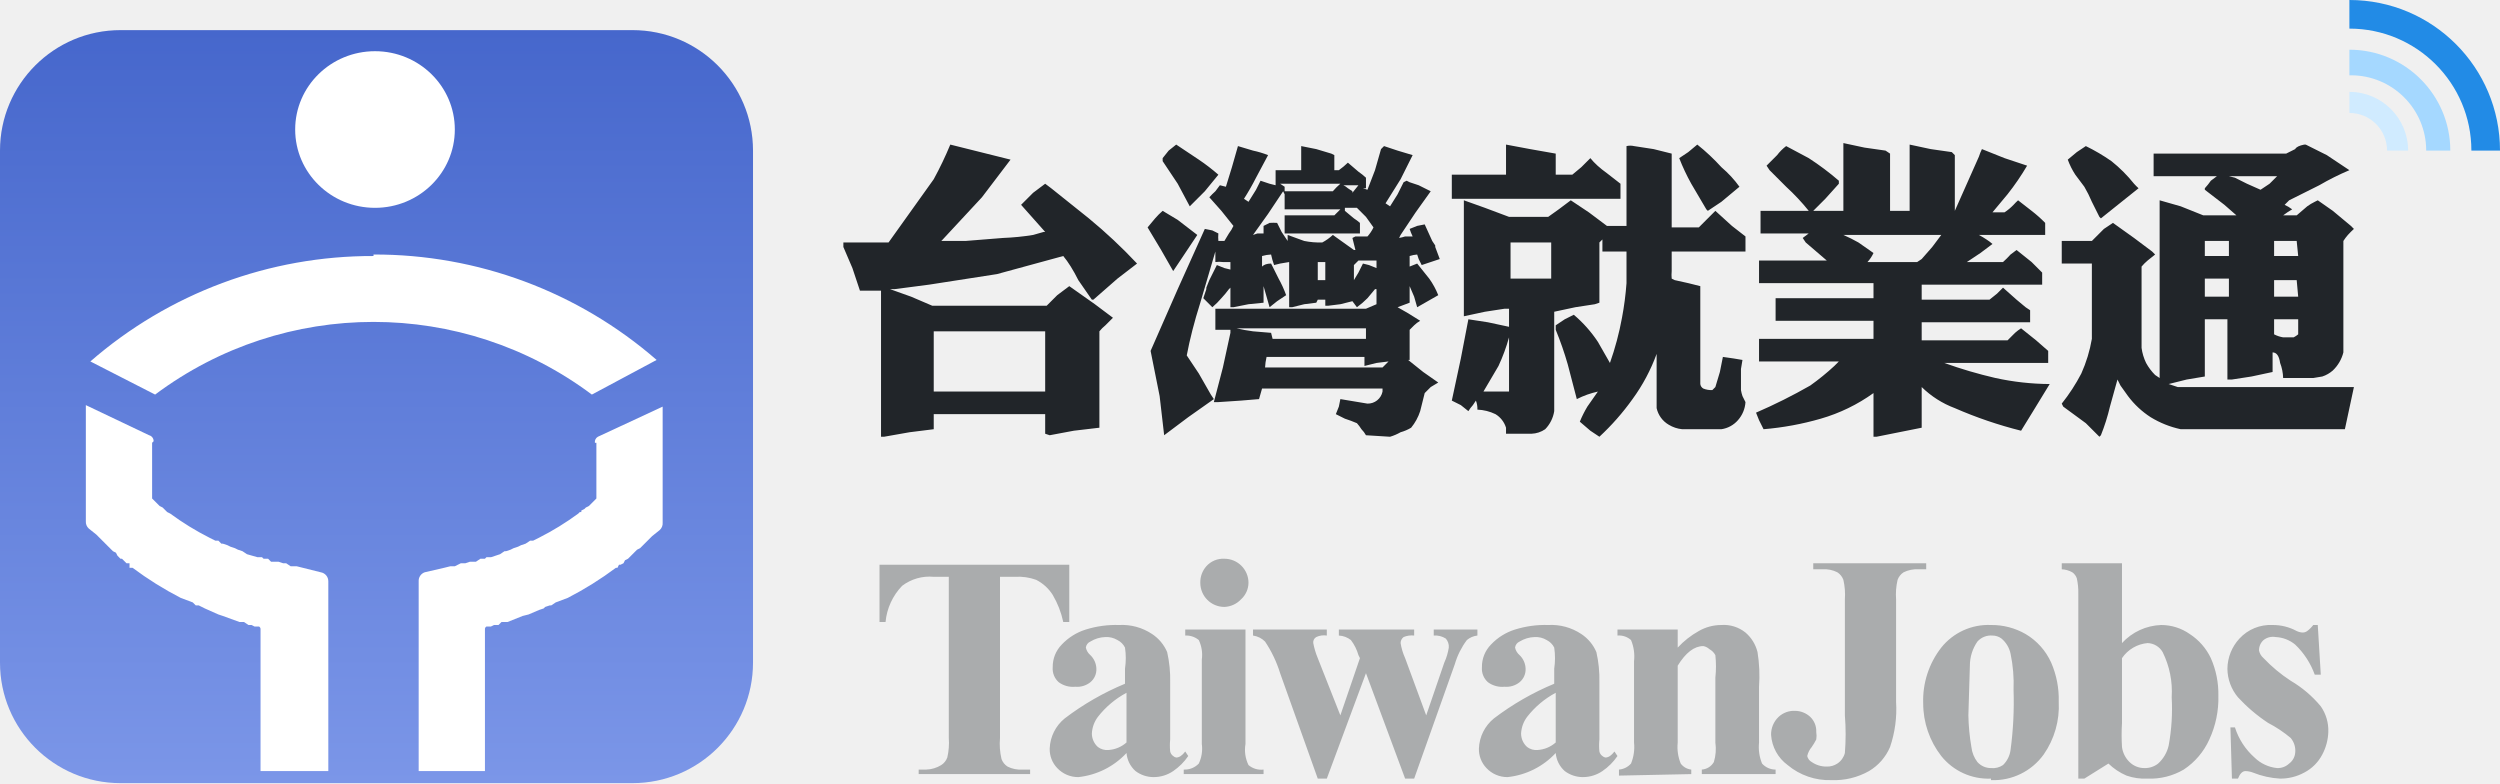
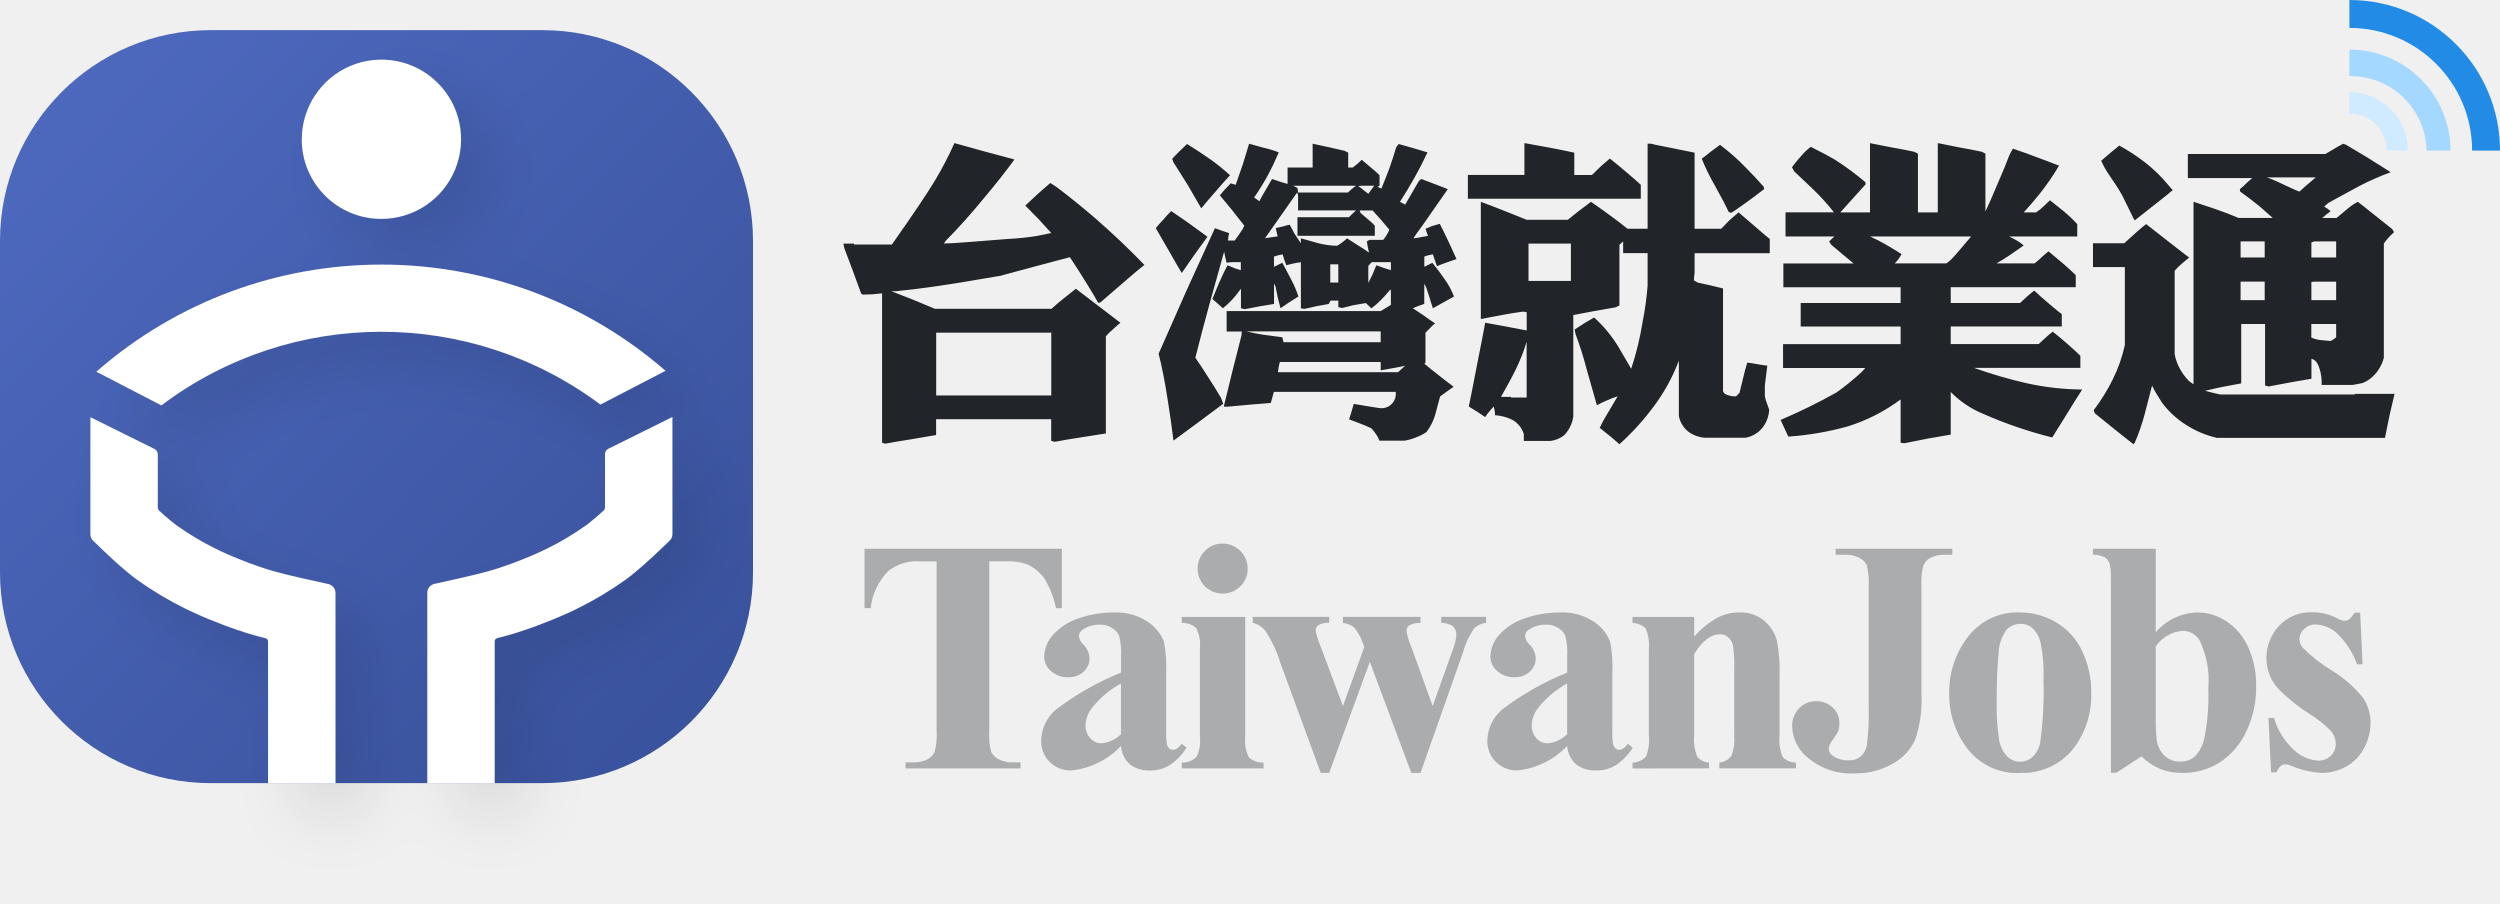
- <svg xmlns="http://www.w3.org/2000/svg" viewBox="0 0 166 52">
+ <svg xmlns="http://www.w3.org/2000/svg" width="166" height="60" viewBox="0 0 166 60">
  <defs>
-     <linearGradient id="a" x1=".5" x2=".5" y2="1" gradientUnits="objectBoundingBox">
-       <stop offset="0" stop-color="#4667cc" />
-       <stop offset="1" stop-color="#7b96e8" />
+     <linearGradient id="a" x1="-0.431" y1="-0.413" x2="1.329" y2="1.299" gradientUnits="objectBoundingBox">
+       <stop offset="0" stop-color="#5876d1" />
+       <stop offset="1" stop-color="#31488e" />
    </linearGradient>
+     <filter id="b" x="2.002" y="0" width="50.638" height="60" filterUnits="userSpaceOnUse">
+       <feOffset dx="2" dy="2" input="SourceAlpha" />
+       <feGaussianBlur stdDeviation="2" result="c" />
+       <feFlood flood-opacity="0.102" />
+       <feComposite operator="in" in2="c" />
+       <feComposite in="SourceGraphic" />
+     </filter>
  </defs>
-   <path fill="#aaacad" d="M68.4 51.4v-.3h-.5a1.9 1.9 0 0 1-1-.2 1 1 0 0 1-.4-.5 4.4 4.4 0 0 1-.1-1.4V38.3h1a3.5 3.5 0 0 1 1.4.2 2.8 2.8 0 0 1 1.1 1 6 6 0 0 1 .7 1.8h.4v-3.8H58.4v3.8h.4a4 4 0 0 1 1.1-2.4 3 3 0 0 1 2.1-.6h1V49a4.3 4.3 0 0 1-.1 1.3 1 1 0 0 1-.4.5 2 2 0 0 1-1 .3H61v.3Zm8.2.2a2.3 2.3 0 0 0 1.3-.4 3.8 3.8 0 0 0 1-1l-.2-.3q-.3.4-.6.4a.4.4 0 0 1-.2-.1.5.5 0 0 1-.2-.3 3.9 3.9 0 0 1 0-.8v-3.8a8.2 8.2 0 0 0-.2-2 2.7 2.7 0 0 0-1-1.2 3.6 3.6 0 0 0-2.2-.6 6.7 6.7 0 0 0-2.2.3 3.7 3.7 0 0 0-1.6 1 2.1 2.1 0 0 0-.6 1.5 1.2 1.2 0 0 0 .4 1 1.6 1.6 0 0 0 1.1.3 1.4 1.4 0 0 0 1-.3 1.1 1.1 0 0 0 .4-.9 1.3 1.3 0 0 0-.4-.9.9.9 0 0 1-.3-.5.5.5 0 0 1 .3-.4 2 2 0 0 1 1-.3 1.4 1.4 0 0 1 .8.2 1.1 1.1 0 0 1 .5.5 4.7 4.7 0 0 1 0 1.4v1a18 18 0 0 0-4 2.3 2.7 2.7 0 0 0-1 2 1.8 1.8 0 0 0 .5 1.3 1.9 1.9 0 0 0 1.4.6 5.1 5.1 0 0 0 3.2-1.6 1.8 1.8 0 0 0 .6 1.2 2 2 0 0 0 1.2.4Zm-3-1.8a1 1 0 0 1-.7-.2 1.2 1.2 0 0 1-.4-.9 2 2 0 0 1 .4-1.1 6 6 0 0 1 1.9-1.6v3.3a2 2 0 0 1-1.2.5Zm7.7-9.5a1.6 1.6 0 0 0 1.1-.5 1.5 1.5 0 0 0 .5-1.1 1.6 1.6 0 0 0-1.6-1.6 1.5 1.5 0 0 0-1.2.5 1.6 1.6 0 0 0-.4 1.1 1.6 1.6 0 0 0 1.6 1.6Zm2.6 11.1v-.3a1.3 1.3 0 0 1-1-.3 2.3 2.3 0 0 1-.2-1.4v-7.6h-4v.4a1.3 1.3 0 0 1 .9.3 2.3 2.3 0 0 1 .2 1.3v5.6a2.3 2.3 0 0 1-.2 1.3 1.3 1.3 0 0 1-1 .4v.3Zm4.2.3 2.6-7 2.6 7h.6l2.7-7.6a5 5 0 0 1 .8-1.6 1.3 1.3 0 0 1 .7-.3v-.4h-2.9v.4a1.3 1.3 0 0 1 .8.2.8.8 0 0 1 .2.6 3.8 3.8 0 0 1-.3 1l-1.2 3.5-1.4-3.8a3.9 3.9 0 0 1-.3-1 .5.5 0 0 1 .2-.4 1.4 1.4 0 0 1 .7-.1v-.4h-5v.4a1.4 1.4 0 0 1 .8.3 3 3 0 0 1 .5 1l.1.2-1.3 3.8-1.5-3.8a5.1 5.1 0 0 1-.3-1 .4.4 0 0 1 .2-.4 1.2 1.2 0 0 1 .7-.1v-.4h-4.9v.4a1.4 1.4 0 0 1 .8.4 8 8 0 0 1 1 2.1l2.5 7Zm17-.1a2.3 2.3 0 0 0 1.3-.4 3.8 3.8 0 0 0 1-1l-.2-.3q-.3.4-.6.4a.4.4 0 0 1-.2-.1.5.5 0 0 1-.2-.3 3.9 3.9 0 0 1 0-.8v-3.8a8.2 8.2 0 0 0-.2-2 2.7 2.7 0 0 0-1-1.2 3.6 3.6 0 0 0-2.2-.6 6.7 6.7 0 0 0-2.2.3 3.7 3.7 0 0 0-1.6 1 2.1 2.1 0 0 0-.6 1.5 1.2 1.2 0 0 0 .4 1 1.6 1.6 0 0 0 1.1.3 1.4 1.4 0 0 0 1-.3 1.1 1.1 0 0 0 .4-.9 1.3 1.3 0 0 0-.4-.9.9.9 0 0 1-.3-.5.5.5 0 0 1 .3-.4 2 2 0 0 1 1-.3 1.4 1.4 0 0 1 .8.2 1.1 1.1 0 0 1 .5.5 4.7 4.7 0 0 1 0 1.4v1a18 18 0 0 0-4 2.3 2.7 2.7 0 0 0-1 2 1.8 1.8 0 0 0 .5 1.3 1.9 1.9 0 0 0 1.4.6 5.1 5.1 0 0 0 3.2-1.6 1.8 1.8 0 0 0 .6 1.2 2 2 0 0 0 1.2.4Zm-3-1.8a1 1 0 0 1-.7-.2 1.2 1.2 0 0 1-.4-.9 2 2 0 0 1 .4-1.1 6 6 0 0 1 1.9-1.6v3.3a2 2 0 0 1-1.2.5Zm10.2 1.6v-.3a1 1 0 0 1-.7-.4 2.9 2.9 0 0 1-.2-1.4v-5.1q.8-1.3 1.7-1.3a.8.8 0 0 1 .4.2 1 1 0 0 1 .4.4 7 7 0 0 1 0 1.5v4.3a3 3 0 0 1-.1 1.3 1 1 0 0 1-.8.5v.3h4.9v-.3a1.2 1.2 0 0 1-.9-.4 2.9 2.9 0 0 1-.2-1.4v-3.7a10 10 0 0 0-.1-2.3 2.5 2.5 0 0 0-.8-1.3 2.3 2.3 0 0 0-1.6-.5 3 3 0 0 0-1.5.4 5.7 5.7 0 0 0-1.4 1.1v-1.2h-4v.4a1.2 1.2 0 0 1 .9.3 2.8 2.8 0 0 1 .2 1.4v5.4a2.9 2.9 0 0 1-.2 1.4 1.2 1.2 0 0 1-.8.4v.4Zm9.3.4a4.7 4.7 0 0 0 2.5-.6 3.4 3.4 0 0 0 1.4-1.6 7.8 7.8 0 0 0 .4-3v-6.8a4.3 4.3 0 0 1 .1-1.3 1 1 0 0 1 .4-.5 2 2 0 0 1 1-.2h.5v-.4h-7.5v.4h.6a1.9 1.9 0 0 1 1 .2 1 1 0 0 1 .4.5 4.4 4.4 0 0 1 .1 1.3v7.7a15.6 15.6 0 0 1 0 2.5 1.2 1.2 0 0 1-.5.7 1.2 1.2 0 0 1-.7.2 1.7 1.7 0 0 1-1-.3.6.6 0 0 1-.3-.4 1.4 1.4 0 0 1 .3-.6 4.3 4.3 0 0 0 .3-.5 1.6 1.6 0 0 0 0-.5 1.3 1.3 0 0 0-.4-1 1.5 1.5 0 0 0-1-.4 1.5 1.5 0 0 0-1.1.4 1.6 1.6 0 0 0-.5 1.2 2.7 2.7 0 0 0 1.1 2 4.3 4.3 0 0 0 2.9 1Zm10.6 0a4.1 4.1 0 0 0 3.5-1.7 5.6 5.6 0 0 0 1-3.5 6.1 6.1 0 0 0-.5-2.6 4.2 4.2 0 0 0-1.7-1.9 4.5 4.5 0 0 0-2.3-.6 4 4 0 0 0-3.3 1.5 5.7 5.7 0 0 0-1.2 3.7 5.7 5.7 0 0 0 1.2 3.5 4 4 0 0 0 3.3 1.5Zm0-.8a1.2 1.2 0 0 1-.9-.4 2 2 0 0 1-.4-1 14 14 0 0 1-.2-2.1l.1-3.3a2.8 2.8 0 0 1 .5-1.6 1.2 1.2 0 0 1 1-.4 1 1 0 0 1 .6.2 1.8 1.8 0 0 1 .6 1 9.8 9.8 0 0 1 .2 2.4 23.9 23.9 0 0 1-.2 4 1.7 1.7 0 0 1-.5 1 1.2 1.2 0 0 1-.8.2Zm10.4.7a4.4 4.4 0 0 0 2.4-.6 4.7 4.7 0 0 0 1.7-2 6.5 6.5 0 0 0 .6-2.9 5.9 5.9 0 0 0-.5-2.5 3.9 3.9 0 0 0-1.4-1.6 3.3 3.3 0 0 0-1.9-.6 3.7 3.7 0 0 0-2.6 1.2v-5.3h-4v.4a1.6 1.6 0 0 1 .7.2.8.8 0 0 1 .3.4 4.2 4.2 0 0 1 .1 1v12.3h.4l1.6-1a4 4 0 0 0 1.2.8 3.7 3.7 0 0 0 1.4.2Zm-.2-.7a1.4 1.4 0 0 1-1-.4 1.7 1.7 0 0 1-.5-1 13.3 13.3 0 0 1 0-1.6v-4.3a2.3 2.3 0 0 1 1.7-1 1.2 1.2 0 0 1 1 .6 5.9 5.9 0 0 1 .6 3 13.5 13.5 0 0 1-.2 3.2 2.3 2.3 0 0 1-.7 1.2 1.4 1.4 0 0 1-.9.3Zm9 .7a3.3 3.3 0 0 0 1.6-.4 2.8 2.8 0 0 0 1.2-1.2 3.4 3.4 0 0 0 .4-1.5 2.8 2.8 0 0 0-.5-1.7 7.6 7.6 0 0 0-2-1.7 10 10 0 0 1-1.8-1.5.9.9 0 0 1-.3-.5.9.9 0 0 1 .3-.7 1 1 0 0 1 .8-.2 2.2 2.2 0 0 1 1.3.5 5.2 5.2 0 0 1 1.3 2h.4l-.2-3.3h-.3a2 2 0 0 1-.4.4.5.5 0 0 1-.3.1 1 1 0 0 1-.4-.1 3.3 3.3 0 0 0-1.6-.4 2.8 2.8 0 0 0-2.2.9 3 3 0 0 0-.8 2 3 3 0 0 0 .7 1.9 10.9 10.9 0 0 0 2 1.7 8.1 8.1 0 0 1 1.5 1 1.3 1.3 0 0 1 .3 1 1 1 0 0 1-.4.7 1.1 1.1 0 0 1-.8.3 2.5 2.5 0 0 1-1.5-.7 4.5 4.5 0 0 1-1.3-2h-.3l.1 3.4h.4q.2-.5.5-.5a1.5 1.5 0 0 1 .5.1 5.6 5.6 0 0 0 1.8.4Z" />
-   <g fill-rule="evenodd">
-     <path fill="#228be6" d="M156 0a10 10 0 0 1 10 10h-1.9a8.1 8.1 0 0 0-8.1-8.1Z" />
-     <path fill="#a5d8ff" d="M156 3.3a6.7 6.7 0 0 1 6.7 6.7h-1.6a5 5 0 0 0-5-5h-.1Z" />
-     <path fill="#d0ebff" d="M156 6.1a3.9 3.9 0 0 1 3.9 3.9h-1.4a2.5 2.5 0 0 0-2.5-2.5Z" />
-   </g>
-   <path fill="#212529" d="m58.7 29 1.7-.3 1.6-.2v-1h7.4v1.3l.3.1 1.6-.3 1.7-.2V22a2.7 2.7 0 0 1 .4-.4l.5-.5-1.2-.9L71 19l-.8.6-.7.7h-7.6l-1.4-.6-1.4-.5h.3l2.3-.3 4.5-.7 2.2-.6 2.2-.6q.5.6 1 1.6l.9 1.3h.1l1.6-1.4 1.3-1q-1.5-1.6-3.2-3l-2.5-2-.4-.3-.8.6-.8.8.8.9.8.9h-.1l-.7.2a16.2 16.2 0 0 1-2 .2l-2.5.2h-1.6l.1-.1 2.6-2.8 1.9-2.5-2-.5-2-.5a23.8 23.8 0 0 1-1.1 2.3L59 16.1H56v.3l.6 1.4.5 1.5h1.4V29ZM69.4 26H62v-4h7.4Zm22.9 3a3.3 3.3 0 0 0 .7-.3 2.8 2.8 0 0 0 .7-.3 3.4 3.4 0 0 0 .6-1.1l.3-1.2.4-.4.5-.3-1-.7-1-.8h.1v-2l.3-.3a2 2 0 0 1 .4-.3l-.8-.5-.7-.4.8-.3v-1.3.2l.3.7.2.7.7-.4.7-.4a5.1 5.1 0 0 0-.6-1.1l-.8-1-.5.2v-.7a2.1 2.1 0 0 1 .5-.1 2.8 2.8 0 0 0 .1.3l.2.4.6-.2.6-.2-.3-.8v-.1l-.2-.3-.5-1.1-.5.1-.5.2a3.8 3.8 0 0 0 .2.5h-.5a2.6 2.6 0 0 1-.4.1l.1-.2 1-1.5 1-1.4-.8-.4-.6-.2-.2-.1-.2.1-.4.8-.5.8-.3-.2 1-1.6.8-1.6-1-.3-.9-.3-.2.2-.4 1.4-.5 1.3-.3-.1h.2v-.7a4.2 4.2 0 0 0-.5-.4l-.7-.6a5 5 0 0 1-.6.5h-.3v-1l-.2-.1-1-.3-1-.2v1.6h-1.7v1l-.4-.1-.6-.2-.3.6-.5.8a4 4 0 0 0-.3-.2 16.1 16.1 0 0 0 .8-1.4l.8-1.5a6.2 6.2 0 0 0-1-.3l-1-.3-.4 1.4-.4 1.3-.4-.1-.3.4a4.9 4.9 0 0 0-.4.4l.8.9.8 1a2.4 2.4 0 0 1-.3.5l-.3.5h-.4a2.6 2.6 0 0 1 0-.5l-.4-.2-.5-.1-1.8 4-1.8 4.1.6 3 .3 2.6 1.6-1.2 1.7-1.2-.2-.3-.8-1.4-.8-1.2q.3-1.6.9-3.5l1-3.4v.7a1.8 1.8 0 0 1 .5 0h.5v.5l-.4-.1-.5-.2-.5 1-.2.5v.1l-.2.6.3.3.3.3a5.3 5.3 0 0 0 .6-.6 6.7 6.7 0 0 0 .5-.6l.1-.1v1.3h.2l1-.2 1-.1v-1.3.2l.2.7.2.7.5-.4.6-.4a7.4 7.4 0 0 0-.5-1.1l-.5-1q-.4 0-.6.2v-.7a2.5 2.5 0 0 1 .6-.1 4.9 4.9 0 0 0 .2.7l.4-.1.6-.1v3h.2l.8-.2.8-.1.1-.2h.5v.4h.2l.8-.1.8-.2.3.4a5.4 5.4 0 0 0 .7-.6l.5-.6h.1v1l-.7.3h-10v1.4h1v.2l-.5 2.3-.6 2.3h.3l1.5-.1 1.2-.1.2-.7h8v.2a1 1 0 0 1-1 .8l-1.8-.3-.1.5-.2.5.6.3a9 9 0 0 1 .8.3 2.9 2.9 0 0 1 .3.4 1.8 1.8 0 0 1 .3.4ZM79 13.7l1-1 .9-1.1a13 13 0 0 0-1.3-1l-1.5-1-.5.4-.4.5v.2l1 1.5.8 1.5Zm10.8-1-.3-.2a1.2 1.2 0 0 0-.3-.2h1l-.4.5Zm-1.3 0h-3.2v-.3l-.3-.2h4a4.5 4.5 0 0 0-.5.5Zm1.4 3.9-.7-.5-.7-.5a3.3 3.3 0 0 1-.7.5 5.3 5.3 0 0 1-1.2-.1l-1.1-.4v.4l-.4-.6-.3-.6a3.4 3.4 0 0 0-.5 0l-.4.2v.5h-.4l-.3.1 1-1.4 1-1.5.1.2v1h3.7l-.4.4h-3.3v1.2h5v-.7a3.3 3.3 0 0 0-.4-.3l-.6-.5v-.2h.8l.6.6.5.7a2.5 2.5 0 0 1-.4.6H90l-.2.1.2.8ZM77.9 18l.8-1.2.8-1.2-1.3-1-1-.6a5 5 0 0 0-.5.5l-.5.6.9 1.5.8 1.4Zm12 .6v-1l.3-.3h1.2v.5l-.5-.2-.4-.1-.3.6-.3.5Zm-1.9 0h-.5v-1.2h.5Zm2.7 3.9h-6.2l-.1-.4-1.2-.1a11.1 11.1 0 0 1-1.1-.2h8.6Zm1.2 1.9H84a4 4 0 0 1 .1-.7h6.5v.6l.8-.2.8-.1-.4.4Zm15.7-11.2v-1l-.9-.7q-.7-.5-1.1-1l-.6.6-.6.5h-1.1v-1.4l-1.7-.3-1.6-.3v2h-3.6v1.6ZM106.2 29a16.4 16.4 0 0 0 2.2-2.5 12.1 12.1 0 0 0 1.6-3v3.6a1.7 1.7 0 0 0 .8 1.1 2.1 2.1 0 0 0 .9.3h2.6a1.8 1.8 0 0 0 1.1-.6 2 2 0 0 0 .5-1.2l-.2-.4a2.4 2.4 0 0 1-.1-.4v-1.4l.1-.6-.6-.1-.7-.1-.2 1-.3 1-.2.2a1.4 1.4 0 0 1-.6-.1.4.4 0 0 1-.2-.3V19l-.8-.2-.9-.2-.2-.1a2.7 2.7 0 0 1 0-.5v-1.3h4.9v-1l-.9-.7-1.1-1-.6.6-.5.5H111v-4.9l-1.2-.3-1.3-.2a1.1 1.1 0 0 0-.5 0V15h-1.3l-1.2-.9-1.2-.8-.8.6-.7.5h-2.6l-1.6-.6-1.4-.5V21l1.4-.3 1.3-.2h.3v1.2l-1.4-.3-1.3-.2-.5 2.6-.6 2.8.6.3.5.4a2.6 2.6 0 0 1 .3-.4l.2-.3a1.5 1.5 0 0 1 .1.6 3 3 0 0 1 1.2.3 1.6 1.6 0 0 1 .7.9v.4h1.7a1.7 1.7 0 0 0 .9-.3 2.2 2.2 0 0 0 .6-1.2v-6.6l1.4-.3 1.3-.2.3-.1v-4l.2-.2v.8h1.6v2.1a20.3 20.3 0 0 1-.3 2.3 19.5 19.5 0 0 1-.8 3l-.8-1.4a8.5 8.5 0 0 0-1.6-1.8l-.6.3-.6.4v.3a21.6 21.6 0 0 1 .8 2.3l.6 2.3a5.9 5.9 0 0 1 .7-.3 6.3 6.3 0 0 1 .7-.2l-.7 1a7.3 7.3 0 0 0-.5 1l.7.6Zm7.2-15 .9-.6 1.2-1q-.5-.7-1.2-1.3a13.6 13.6 0 0 0-1.6-1.5l-.6.5-.6.4a13.8 13.8 0 0 0 .8 1.7l1 1.7ZM103 18.5h-2.7v-2.4h2.7Zm-2.8 7.5h-1.7l1-1.7a12.2 12.2 0 0 0 .7-1.9Zm24.4 3 1.5-.3 1.5-.3v-2.7a6.3 6.3 0 0 0 2.2 1.4 28 28 0 0 0 4.4 1.5l.8-1.3 1.1-1.8a17.3 17.3 0 0 1-3.6-.4 30.2 30.2 0 0 1-3.4-1h6.9v-.8l-.8-.7-1-.8a2.9 2.9 0 0 0-.4.3l-.5.5h-5.7v-1.2h7.2v-.8l-.3-.2-.6-.5-.9-.8-.4.4-.5.4h-4.5v-1h8v-.8l-.7-.7-1-.8-.4.3a6.3 6.3 0 0 1-.5.5h-2.4l.9-.6.8-.6a3 3 0 0 0-.4-.3 6 6 0 0 0-.5-.3h4.4v-.8a8.7 8.7 0 0 0-.9-.8l-.9-.7a4 4 0 0 0-.3.3 3.5 3.5 0 0 1-.6.5h-.8l1-1.2a16.6 16.6 0 0 0 1.3-1.9l-1.5-.5-1.5-.6a3.6 3.6 0 0 0-.2.5l-.8 1.8-.8 1.8v-3.7l-.2-.2-1.4-.2-1.4-.3V14h-1.3v-3.8l-.3-.2-1.4-.2-1.4-.3V14h-2l.8-.8.9-1V12a18 18 0 0 0-2-1.5l-1.5-.8a3.1 3.1 0 0 0-.6.6l-.7.7.2.3 1.1 1.1a14.5 14.5 0 0 1 1.5 1.6h-3.2v1.5h3.2l-.4.3.2.3.7.6.7.6h-4.5v1.5h7.6v1h-6.5v1.5h6.5v1.2h-7.6V24h5.3l-.3.3a16 16 0 0 1-1.6 1.3 36.4 36.4 0 0 1-3.6 1.8l.2.5.3.6a19.4 19.4 0 0 0 3.8-.7 11.4 11.4 0 0 0 3.5-1.7V29Zm2.7-11.6H124a2.3 2.3 0 0 0 .4-.6l-1-.7a10.6 10.6 0 0 0-1-.5h6.5l-.6.8-.7.8ZM139.4 29l.1-.1a13.2 13.2 0 0 0 .6-1.9l.5-1.8.2.4.5.7a5.8 5.8 0 0 0 1.5 1.4 6.4 6.4 0 0 0 2 .8h10.9l.3-1.4.3-1.4h-11.7l-.6-.2 1.2-.3 1.2-.2v-3.8h1.5v4h.3l1.3-.2 1.4-.3v-1.3q.4 0 .5.7a3 3 0 0 1 .2 1h2l.6-.1a2 2 0 0 0 .7-.4 2.5 2.5 0 0 0 .7-1.2V16a3.3 3.3 0 0 1 .3-.4 5.7 5.7 0 0 1 .4-.4l-.2-.2-1.2-1-1-.7-.2.1a3.3 3.3 0 0 0-.5.3l-.7.6h-.9a5.6 5.6 0 0 1 .6-.4 2.6 2.6 0 0 0-.5-.3l.3-.3 2-1a17.6 17.6 0 0 1 2-1l-1.5-1-1.4-.7h-.1q-.5.1-.6.3l-.6.3H143v1.5h4.2l-.4.3a4.5 4.5 0 0 1-.4.5v.1l1.3 1 .8.7h-2.2l-1.5-.6-1.4-.4v11.8l-.3-.2a3.5 3.5 0 0 1-.6-.8 3.3 3.3 0 0 1-.3-1v-5.4a3.4 3.4 0 0 1 .4-.4l.5-.4-.2-.2-1.2-.9-1.4-1-.6.4-.8.8h-2v1.5h2v5a9.6 9.6 0 0 1-.7 2.3 12.3 12.3 0 0 1-1.3 2l.1.2 1.5 1.1Zm.1-14.5 1.5-1.2 1-.8a3.6 3.6 0 0 1-.3-.3 9.5 9.5 0 0 0-1.5-1.5 12.6 12.6 0 0 0-1.7-1l-.6.4-.6.5a4.9 4.9 0 0 0 .5 1l.6.8a8.4 8.4 0 0 1 .5 1l.5 1Zm10.6-1.9-.9-.4-.8-.4-.4-.1h3.2l-.5.5-.6.4ZM148 17h-1.6v-1h1.6Zm4.6 0H151v-1H152.5Zm-4.6 2.7h-1.6v-1.2h1.6Zm4.6 0H151v-1.1H152.5Zm-.3 2.7h-.7a2 2 0 0 1-.6-.2v-1h1.6v1a1.7 1.7 0 0 1-.3.2Z" />
-   <g>
-     <rect width="50" height="50" fill="url(#a)" rx="8" transform="translate(0 2)" />
-     <g fill="#fff" transform="translate(5.6 3.4)">
-       <path d="M34 26v3.6a.3.3 0 0 1 0 .1l-.3.3-.2.2-.2.1-.1.1-.2.1v.1h-.1l-.1.1a18.5 18.5 0 0 1-2.6 1.6l-.4.2h-.2l-.3.2-.3.1-.2.1-.3.1-.2.1-.3.1h-.1l-.3.2-.6.2H26.7l-.1.1H26.3l-.3.2h-.4l-.3.1H25l-.4.2h-.3l-.4.1-1.3.3a.6.6 0 0 0-.4.6v12.6h4.4v-9.4a.2.2 0 0 1 .1-.2h.3l.2-.1h.3l.2-.2h.4l1-.4.4-.1.7-.3.3-.1.1-.1.3-.1h.1l.3-.2.8-.3a22.8 22.8 0 0 0 3.2-2h.1l.1-.2h.1l.2-.1.1-.2.2-.1.1-.1.2-.2.1-.1.2-.2.2-.1.2-.2.2-.2.2-.2.2-.2.5-.4a.6.6 0 0 0 .2-.5v-7.7l-4.3 2a.4.4 0 0 0-.2.4ZM4.5 26v3.6a.3.3 0 0 0 0 .1l.3.3.2.2.2.1.1.1.1.1.1.1.2.1a18.5 18.5 0 0 0 2.6 1.6l.4.2h.2l.2.2h.1l.3.1.2.1.3.1.2.1.3.1.3.2.7.2H11.8l.1.1H12.2l.2.2h.5l.3.1h.2l.3.2h.4l.4.1 1.2.3a.6.6 0 0 1 .5.6v12.6h-4.5v-9.4a.2.2 0 0 0-.1-.2h-.3l-.2-.1h-.2l-.3-.2H10.3l-1.1-.4-.3-.1L8 37 8 37l-.2-.1-.2-.1h-.2l-.2-.2a20 20 0 0 1-.8-.3 22.8 22.8 0 0 1-3.2-2h-.2V34h-.2l-.1-.1-.2-.2h-.1l-.2-.2-.1-.2-.2-.1-.2-.2-.1-.1-.2-.2-.2-.2-.2-.2-.2-.2-.5-.4a.6.6 0 0 1-.2-.5v-7.7l4.2 2a.4.4 0 0 1 .3.4ZM19.2 13.5a28.5 28.5 0 0 1 18.8 7l-4.3 2.3a24.2 24.2 0 0 0-29 0L.4 20.6a28.5 28.5 0 0 1 18.8-7Z" />
-       <ellipse cx="5.3" cy="5.2" rx="5.3" ry="5.2" transform="translate(14)" />
+   <g transform="translate(0 0.001)">
+     <g transform="translate(-6.479 -8.2)">
+       <g transform="translate(62 9)">
+         <path d="M13.242,50.219v-.4h-.484a1.958,1.958,0,0,1-.984-.21,1.109,1.109,0,0,1-.484-.489,4.6,4.6,0,0,1-.124-1.4V36.473h1.086a3.684,3.684,0,0,1,1.43.194,2.94,2.94,0,0,1,1.151.952,6.231,6.231,0,0,1,.764,1.963h.387V35.634H2.884v3.947h.409A4.126,4.126,0,0,1,4.476,37.1a3.066,3.066,0,0,1,2.14-.624H7.67v11.25a4.431,4.431,0,0,1-.118,1.355,1.028,1.028,0,0,1-.441.516,2.017,2.017,0,0,1-1.022.226H5.605v.4Zm8.606.14A2.411,2.411,0,0,0,23.155,50a3.922,3.922,0,0,0,1.113-1.156l-.323-.258q-.29.4-.57.4a.385.385,0,0,1-.247-.086.518.518,0,0,1-.161-.264,4.046,4.046,0,0,1-.054-.866v-3.9a8.537,8.537,0,0,0-.151-2.076,2.848,2.848,0,0,0-1.081-1.318,3.769,3.769,0,0,0-2.264-.608,6.976,6.976,0,0,0-2.28.376,3.873,3.873,0,0,0-1.71,1.081,2.229,2.229,0,0,0-.613,1.479,1.248,1.248,0,0,0,.457.957,1.64,1.64,0,0,0,1.135.409,1.434,1.434,0,0,0,1.027-.371,1.19,1.19,0,0,0,.393-.9A1.377,1.377,0,0,0,17.417,42a.938.938,0,0,1-.3-.559.55.55,0,0,1,.28-.452,1.981,1.981,0,0,1,1.151-.312,1.4,1.4,0,0,1,.774.22,1.156,1.156,0,0,1,.468.516,4.895,4.895,0,0,1,.124,1.436v1.011A18.728,18.728,0,0,0,15.6,46.309a2.771,2.771,0,0,0-.989,2.07,1.909,1.909,0,0,0,.57,1.414,1.95,1.95,0,0,0,1.43.565,5.3,5.3,0,0,0,3.3-1.624,1.827,1.827,0,0,0,.592,1.221,2.04,2.04,0,0,0,1.344.4Zm-3.184-1.807a.975.975,0,0,1-.753-.29,1.232,1.232,0,0,1-.355-.871,1.99,1.99,0,0,1,.419-1.172,6.283,6.283,0,0,1,1.936-1.635v3.366a2.067,2.067,0,0,1-1.248.6Zm7.993-9.938a1.614,1.614,0,0,0,1.178-.484,1.588,1.588,0,0,0,.489-1.172,1.662,1.662,0,0,0-1.667-1.667,1.588,1.588,0,0,0-1.172.489A1.615,1.615,0,0,0,25,36.957a1.652,1.652,0,0,0,1.656,1.656Zm2.721,11.605v-.387a1.342,1.342,0,0,1-.968-.339,2.4,2.4,0,0,1-.247-1.361v-7.97H23.947v.4a1.326,1.326,0,0,1,.957.339,2.4,2.4,0,0,1,.247,1.361v5.872a2.4,2.4,0,0,1-.215,1.312,1.312,1.312,0,0,1-.989.387v.387Zm4.358.3,2.7-7.378L39.19,50.52H39.8l2.818-7.991a5.152,5.152,0,0,1,.753-1.619,1.33,1.33,0,0,1,.785-.35v-.4H41.179v.4a1.335,1.335,0,0,1,.8.237.811.811,0,0,1,.2.613,3.9,3.9,0,0,1-.28,1.054l-1.291,3.614-1.42-3.926a4.021,4.021,0,0,1-.312-1.043.469.469,0,0,1,.161-.382,1.5,1.5,0,0,1,.764-.167v-.4H34.651v.4a1.463,1.463,0,0,1,.747.307,3.094,3.094,0,0,1,.565,1.027l.108.258-1.42,3.926-1.473-3.926a5.324,5.324,0,0,1-.344-1.1.433.433,0,0,1,.194-.344,1.211,1.211,0,0,1,.71-.151v-.4H28.66v.4a1.5,1.5,0,0,1,.817.495A8.325,8.325,0,0,1,30.5,43.228l2.678,7.292Zm17.738-.161A2.411,2.411,0,0,0,52.781,50a3.922,3.922,0,0,0,1.113-1.156l-.323-.258q-.29.4-.57.4a.385.385,0,0,1-.247-.086.518.518,0,0,1-.161-.264,4.046,4.046,0,0,1-.054-.866v-3.9a8.536,8.536,0,0,0-.151-2.076,2.848,2.848,0,0,0-1.081-1.318,3.769,3.769,0,0,0-2.264-.608,6.976,6.976,0,0,0-2.28.376,3.873,3.873,0,0,0-1.71,1.081A2.229,2.229,0,0,0,44.44,42.8a1.248,1.248,0,0,0,.457.957,1.64,1.64,0,0,0,1.135.409,1.434,1.434,0,0,0,1.027-.371,1.19,1.19,0,0,0,.393-.9A1.377,1.377,0,0,0,47.043,42a.938.938,0,0,1-.3-.559.55.55,0,0,1,.28-.452,1.981,1.981,0,0,1,1.151-.312,1.4,1.4,0,0,1,.774.22,1.157,1.157,0,0,1,.468.516,4.895,4.895,0,0,1,.124,1.436v1.011a18.728,18.728,0,0,0-4.313,2.447,2.771,2.771,0,0,0-.989,2.07,1.909,1.909,0,0,0,.57,1.414,1.95,1.95,0,0,0,1.43.565,5.3,5.3,0,0,0,3.3-1.624,1.827,1.827,0,0,0,.592,1.221,2.04,2.04,0,0,0,1.344.4Zm-3.184-1.807a.975.975,0,0,1-.753-.29,1.232,1.232,0,0,1-.355-.871,1.99,1.99,0,0,1,.419-1.172,6.283,6.283,0,0,1,1.936-1.635v3.366a2.067,2.067,0,0,1-1.248.6Zm10.671,1.667v-.387a1.07,1.07,0,0,1-.78-.376,3,3,0,0,1-.21-1.43V42.636q.8-1.323,1.721-1.323a.82.82,0,0,1,.511.177.954.954,0,0,1,.328.5,7.318,7.318,0,0,1,.1,1.56v4.474a3.088,3.088,0,0,1-.172,1.334,1.063,1.063,0,0,1-.817.473v.387h5.087v-.387a1.23,1.23,0,0,1-.877-.36,2.991,2.991,0,0,1-.21-1.447V44.109a10.408,10.408,0,0,0-.172-2.355,2.6,2.6,0,0,0-.86-1.35,2.435,2.435,0,0,0-1.624-.543,3.175,3.175,0,0,0-1.527.382,5.911,5.911,0,0,0-1.484,1.221v-1.3h-4.1v.4a1.277,1.277,0,0,1,.877.366,2.887,2.887,0,0,1,.21,1.42v5.679a3.015,3.015,0,0,1-.183,1.4,1.25,1.25,0,0,1-.9.409v.387Zm9.617.333a4.93,4.93,0,0,0,2.576-.64,3.531,3.531,0,0,0,1.49-1.592,8.108,8.108,0,0,0,.419-3.049V38.13a4.431,4.431,0,0,1,.118-1.355,1.047,1.047,0,0,1,.43-.516,2.041,2.041,0,0,1,1.033-.226h.473v-.4H67.364v.4h.613a1.933,1.933,0,0,1,.973.21,1.109,1.109,0,0,1,.484.489,4.6,4.6,0,0,1,.124,1.4v7.948a16.173,16.173,0,0,1-.124,2.63,1.3,1.3,0,0,1-.425.737,1.2,1.2,0,0,1-.764.237,1.751,1.751,0,0,1-1.065-.3.591.591,0,0,1-.28-.484,1.412,1.412,0,0,1,.3-.618,4.5,4.5,0,0,0,.339-.543,1.668,1.668,0,0,0,.075-.527,1.361,1.361,0,0,0-.446-1.033,1.549,1.549,0,0,0-1.1-.419,1.527,1.527,0,0,0-1.129.468,1.662,1.662,0,0,0-.462,1.221,2.8,2.8,0,0,0,1.135,2.14,4.424,4.424,0,0,0,2.974.968Zm11.048-.032a4.285,4.285,0,0,0,3.625-1.742A5.78,5.78,0,0,0,84.338,45.2a6.343,6.343,0,0,0-.586-2.732,4.334,4.334,0,0,0-1.715-1.925,4.662,4.662,0,0,0-2.441-.678,4.119,4.119,0,0,0-3.436,1.608,5.955,5.955,0,0,0-1.253,3.77,5.876,5.876,0,0,0,1.226,3.689,4.152,4.152,0,0,0,3.5,1.592Zm-.032-.742a1.2,1.2,0,0,1-.882-.4,2.078,2.078,0,0,1-.506-1.162,14.471,14.471,0,0,1-.151-2.151q0-2.173.124-3.393a2.892,2.892,0,0,1,.516-1.635,1.251,1.251,0,0,1,.941-.414,1.128,1.128,0,0,1,.731.226,1.919,1.919,0,0,1,.6.995,10.211,10.211,0,0,1,.2,2.511,24.834,24.834,0,0,1-.215,4.13,1.807,1.807,0,0,1-.559,1.022,1.217,1.217,0,0,1-.807.269Zm10.779.742a4.536,4.536,0,0,0,2.506-.7,4.928,4.928,0,0,0,1.753-2.049,6.726,6.726,0,0,0,.656-2.99,6.1,6.1,0,0,0-.516-2.581,4.049,4.049,0,0,0-1.43-1.726,3.455,3.455,0,0,0-1.947-.608,3.81,3.81,0,0,0-2.775,1.312V35.634H84.448v.4a1.668,1.668,0,0,1,.78.167.837.837,0,0,1,.339.446,4.348,4.348,0,0,1,.075,1.076V50.509h.366l1.667-1.086a4.063,4.063,0,0,0,1.248.839,3.828,3.828,0,0,0,1.452.258Zm-.129-.753a1.444,1.444,0,0,1-1.043-.393,1.794,1.794,0,0,1-.516-1.027,13.845,13.845,0,0,1-.065-1.742V42.131A2.351,2.351,0,0,1,90.4,41.087a1.3,1.3,0,0,1,1.129.624,6.1,6.1,0,0,1,.581,3.173,14.084,14.084,0,0,1-.264,3.334,2.423,2.423,0,0,1-.656,1.237,1.466,1.466,0,0,1-.941.312Zm9.348.753a3.381,3.381,0,0,0,1.689-.43,2.942,2.942,0,0,0,1.183-1.237,3.53,3.53,0,0,0,.419-1.646,2.941,2.941,0,0,0-.5-1.672,7.938,7.938,0,0,0-2.081-1.818,10.321,10.321,0,0,1-1.925-1.511.885.885,0,0,1-.215-.559.916.916,0,0,1,.312-.683,1.055,1.055,0,0,1,.753-.3,2.26,2.26,0,0,1,1.4.559,5.389,5.389,0,0,1,1.361,2.087h.366l-.161-3.431h-.366a2.044,2.044,0,0,1-.376.457.544.544,0,0,1-.312.081,1.05,1.05,0,0,1-.473-.161,3.38,3.38,0,0,0-1.581-.4,2.875,2.875,0,0,0-2.318.941,3.163,3.163,0,0,0-.8,2.1,3.033,3.033,0,0,0,.71,1.947,11.3,11.3,0,0,0,2.13,1.742,8.417,8.417,0,0,1,1.441,1.14,1.327,1.327,0,0,1,.323.893,1.03,1.03,0,0,1-.328.769,1.164,1.164,0,0,1-.844.317A2.548,2.548,0,0,1,97.8,49a4.678,4.678,0,0,1-1.328-2.13h-.366l.172,3.614h.355q.237-.538.592-.538a1.6,1.6,0,0,1,.441.118,5.857,5.857,0,0,0,1.925.452Z" transform="translate(-1)" fill="#aaacad" />
+         <g transform="translate(100.48 -0.8)">
+           <path d="M0,0A10,10,0,0,1,10,10H8.148A8.148,8.148,0,0,0,0,1.852Z" fill="#228be6" fill-rule="evenodd" />
+           <path d="M0,2.825A6.709,6.709,0,0,1,6.709,9.534H5.119V9.512A5.032,5.032,0,0,0,.088,4.591H0Z" transform="translate(0 0.466)" fill="#a5d8ff" fill-rule="evenodd" />
+           <path d="M0,5.65A3.884,3.884,0,0,1,3.884,9.534H2.472A2.472,2.472,0,0,0,0,7.062Z" transform="translate(0 0.466)" fill="#d0ebff" fill-rule="evenodd" />
+         </g>
+         <path d="M3.253,27.737q.781-.144,1.7-.287l1.684-.287V26.114h7.641v1.437l.246.062q.739-.144,1.684-.287l1.7-.267V20.611a2.731,2.731,0,0,1,.411-.411q.329-.308.555-.493l-1.212-.924q-1.068-.821-1.746-1.335-.39.308-.822.657-.39.308-.8.678H6.56q-.637-.267-1.479-.616l-1.417-.554h.308q1.253-.123,2.383-.287,1.746-.246,4.56-.739l2.28-.616q1.561-.411,2.321-.616.472.7,1.068,1.663.514.821.822,1.376l.144-.041q.924-.8,1.643-1.417.822-.719,1.274-1.068-1.541-1.6-3.266-3.1-1.212-1.047-2.568-2.074-.205-.144-.411-.267l-.781.678-.883.821.883.9q.514.554.842.924l-.141.027-.092.019-.67.139a16.62,16.62,0,0,1-1.931.205l-2.609.205q-1.274.1-1.684.1l.123-.185q1.212-1.211,2.609-2.916Q11.017,10,11.839,8.866L9.846,8.332,7.854,7.778A24.478,24.478,0,0,1,6.6,10.2q-.842,1.4-2.9,4.312H1.2l-.021-.062H.48l.062.308L1.1,16.238q.308.842.555,1.52l.1.082q.267,0,.657-.021l.637-.062v9.918Zm11.03-3.2H6.642V20.365h7.641Zm23.455,3a3.359,3.359,0,0,0,.781-.226,2.863,2.863,0,0,0,.678-.349,3.489,3.489,0,0,0,.575-1.129q.021-.062.329-1.232l.452-.329L41,23.958q-.657-.493-.986-.76-.555-.431-.965-.78l.082-.041V20.365l.308-.308a2.146,2.146,0,0,1,.329-.308q-.349-.226-.739-.513l-.739-.493q.39-.164.76-.287V17.121l.123.226q.1.287.226.678.062.246.226.719.349-.205.7-.39l.7-.39a5.253,5.253,0,0,0-.637-1.17q-.246-.37-.8-1.068l-.534.267v-.678a2.209,2.209,0,0,1,.575-.144,2.9,2.9,0,0,0,.123.37q.082.267.144.411.288-.123.637-.246.288-.1.657-.226-.211-.469-.362-.8l-.072-.155-.121-.258q-.308-.657-.555-1.129-.226.062-.493.144-.144.062-.452.185a3.9,3.9,0,0,0,.164.472q-.411.082-.555.1a2.652,2.652,0,0,1-.411.062l.185-.287q.452-.6,1.048-1.478l1.048-1.5-.9-.349-.641-.243-.221-.085-.164.144q-.288.513-.452.78-.246.431-.452.78l-.349-.185q.493-.76.965-1.6.452-.8.863-1.684l-.965-.287-.945-.267-.164.205q-.185.637-.452,1.4-.164.452-.534,1.355l-.267-.123.144-.062v-.7a4.285,4.285,0,0,0-.452-.411L34.9,8.887a5.153,5.153,0,0,1-.6.513H34V8.414l-.246-.123q-.452-.1-1.068-.246l-1.048-.226V9.4H29.974v1.088q-.082-.021-.431-.123l-.6-.205q-.164.267-.37.637-.308.513-.472.842a4.2,4.2,0,0,0-.349-.246,16.533,16.533,0,0,0,.9-1.458q.39-.719.739-1.54a6.406,6.406,0,0,0-1.006-.308l-.965-.267Q27.221,8.5,27,9.195q-.226.657-.472,1.355l-.329-.1q-.164.164-.37.39a5,5,0,0,0-.349.411q.349.411.8.965.267.349.822,1.047a2.477,2.477,0,0,1-.288.493l-.349.493h-.452a2.643,2.643,0,0,1,.082-.493q-.329-.1-.493-.164-.267-.1-.452-.164-.9,1.971-1.89,4.148l-1.849,4.189q.329,1.273.616,3.142.205,1.273.37,2.628.739-.534,1.643-1.211L25.7,25.088q-.082-.205-.144-.39-.411-.7-.842-1.355-.411-.657-.863-1.314.39-1.561.924-3.511.329-1.17.986-3.532.062.349.164.739a1.9,1.9,0,0,1,.411-.041h.534v.534q-.082-.021-.39-.123-.164-.062-.493-.205-.267.493-.534,1.109-.076.171-.182.424L25.2,17.6q-.1.234-.216.527.144.123.349.308.1.1.349.308a5.407,5.407,0,0,0,.6-.554,6.883,6.883,0,0,0,.514-.637l.082-.1v1.294l.246.062.965-.185.986-.164V17.1l.1.205q.062.329.144.719.062.246.185.719.39-.267.575-.39.349-.226.616-.39a7.611,7.611,0,0,0-.493-1.15q-.082-.164-.575-1.088-.349.164-.555.267v-.678a2.528,2.528,0,0,1,.575-.144,4.991,4.991,0,0,0,.246.719q.144-.041.39-.1.288-.062.575-.1v3.06l.226.041q.555-.123.822-.185l.8-.144.123-.226h.514v.431l.246.062q.37-.1.76-.185.431-.082.822-.144.164.164.37.349a5.569,5.569,0,0,0,.637-.554q.246-.246.555-.616l.1-.082v1.027q-.308.185-.678.411H25.927v1.355h1.006l-.021.267q-.267,1.047-.6,2.361-.185.8-.575,2.361h.288q.8-.082,1.582-.144l1.253-.1q.082-.329.205-.739h8.093v.246a.952.952,0,0,1-1.006.842q-.082,0-1.787-.287-.1.349-.144.513-.082.267-.164.513l.6.226a9.17,9.17,0,0,1,.883.37,2.969,2.969,0,0,1,.308.39,1.887,1.887,0,0,1,.226.431ZM24.243,12.11q.472-.575.945-1.109.472-.554.965-1.088a13.4,13.4,0,0,0-1.294-1.047q-.822-.575-1.561-1.027-.351.333-.536.516l-.039.039q-.288.287-.411.431l.082.226q.452.7.945,1.5Q23.75,11.248,24.243,12.11Zm11.092-.965-.37-.287a1.266,1.266,0,0,0-.308-.226l.226-.021h.842q-.185.246-.39.534Zm-1.356-.082H30.672l-.041-.308-.288-.144h4.17a4.608,4.608,0,0,0-.534.452Zm1.4,3.984q-.472-.329-.719-.472-.411-.267-.739-.472a3.429,3.429,0,0,1-.657.493,5.465,5.465,0,0,1-1.232-.164L30.857,14.1v.329q-.185-.267-.411-.616l-.329-.616a3.45,3.45,0,0,0-.472.123q-.041,0-.452.1.041.246.123.554-.205.021-.452.062t-.39.062q.493-.7,1.068-1.52.493-.7,1.068-1.52l.062.185v1.006h3.841q-.226.226-.472.452h-3.41v1.232h5.135V13.26a3.337,3.337,0,0,0-.37-.349l-.575-.493-.062-.164h.863q.267.287.555.616.267.308.555.657a2.556,2.556,0,0,1-.411.678h-.9l-.185.1q.062.411.144.739ZM22.949,16.4l.842-1.211q.514-.719.863-1.191-.534-.39-1.356-.986-.6-.411-1.048-.719a5.209,5.209,0,0,0-.514.554q-.185.185-.514.575.246.411.924,1.6.6,1.068.8,1.376Zm12.386.657V15.93l.226-.246h1.274v.534q-.226-.062-.514-.164-.185-.062-.452-.164l-.009.021-.018.041q-.059.139-.24.575-.164.349-.267.534Zm-1.992-.021h-.534V15.827h.534ZM36.156,21h-6.45l-.082-.329-1.232-.164a11.429,11.429,0,0,1-1.15-.226h8.915Zm1.15,1.992h-7.97a4.023,4.023,0,0,1,.123-.678h6.7v.554l.8-.144q.493-.082.822-.164l-.472.431Zm16.122-11.52V10.55q-.205-.205-.863-.76-.7-.6-1.191-.986-.205.164-.575.493-.37.349-.616.6H49.012V8.414q-.739-.164-1.725-.349L45.7,7.778V9.893H41.946v1.581Zm-1.417,16.3a16.886,16.886,0,0,0,2.321-2.567,12.444,12.444,0,0,0,1.623-2.977v3.676a1.745,1.745,0,0,0,.76,1.129,2.174,2.174,0,0,0,.924.308h2.752a1.868,1.868,0,0,0,1.13-.678,2.11,2.11,0,0,0,.431-1.191l-.164-.452a2.47,2.47,0,0,1-.123-.431v-.719q.021-.226.082-.657t.082-.657q-.226-.021-.678-.1-.431-.082-.657-.1-.164.554-.267,1.006-.144.554-.246,1.006l-.226.226a1.455,1.455,0,0,1-.6-.1.375.375,0,0,1-.267-.246V17.429q-.37-.1-.842-.205l-.842-.185-.246-.144A2.758,2.758,0,0,1,57,16.4V15.088h4.991v-.945q-.144-.1-.9-.76t-1.171-1.006q-.246.205-.616.534-.349.349-.534.554H57V8.414l-1.315-.267L54.352,7.88a1.156,1.156,0,0,0-.472-.062v5.647H52.545q-.637-.513-1.212-.924-.637-.472-1.212-.862-.288.205-.822.616-.431.349-.719.575H45.849l-1.643-.657q-.883-.349-1.4-.534v7.782l1.4-.267q.781-.144,1.4-.226l.246.041v1.211l-1.4-.267q-.8-.144-1.356-.246-.164.9-.514,2.649-.329,1.725-.575,2.916l.534.329q.329.226.555.37a2.676,2.676,0,0,1,.308-.411q.144-.164.246-.287a1.587,1.587,0,0,1,.1.575,3,3,0,0,1,1.15.308,1.615,1.615,0,0,1,.76.945v.452h1.787a1.786,1.786,0,0,0,.883-.37,2.211,2.211,0,0,0,.616-1.253V19.195l1.417-.267q.8-.144,1.4-.246l.246-.123V14.533l.246-.226v.78H53.88v2.156a20.873,20.873,0,0,1-.329,2.4,20.062,20.062,0,0,1-.76,3.121l-.863-1.478a8.763,8.763,0,0,0-1.6-1.93q-.288.164-.657.39-.411.267-.637.411l.062.308a22.209,22.209,0,0,1,.739,2.341q.616,2.156.678,2.382a6.016,6.016,0,0,1,.678-.329,6.514,6.514,0,0,1,.7-.267l-.678,1.15a7.475,7.475,0,0,0-.514.945l.719.575Zm7.415-15.359q.185-.1.9-.616.555-.39,1.294-.965l-.021-.144q-.575-.657-1.212-1.294a13.952,13.952,0,0,0-1.7-1.5q-.185.144-.637.472-.349.287-.575.452a14.137,14.137,0,0,0,.863,1.766q.678,1.211.924,1.766Zm-10.64,4.517H45.972V14.451h2.814Zm-2.937,7.741H44.822l-.021-.041h-.657q.7-1.232.965-1.786a12.494,12.494,0,0,0,.739-1.869Zm25.077,3.039q.7-.144,1.541-.308.616-.1,1.541-.267V24.307a6.506,6.506,0,0,0,2.218,1.478,28.7,28.7,0,0,0,4.519,1.54q.144-.246.822-1.314.842-1.376,1.171-1.869a17.8,17.8,0,0,1-3.656-.411,30.974,30.974,0,0,1-3.533-1.027h7.066v-.8q-.308-.308-.8-.739-.534-.472-1.027-.862a2.96,2.96,0,0,0-.452.37l-.493.452H74.007v-1.17h7.374v-.821l-.267-.205-.637-.534q-.534-.452-.924-.821-.144.1-.452.37l-.493.452h-4.6V17.346h8.3v-.8q-.267-.267-.781-.719-.534-.452-1.027-.862-.062.041-.39.329a6.488,6.488,0,0,1-.534.472H77.047q.431-.246.924-.575.39-.267.883-.616a3.147,3.147,0,0,0-.39-.287,6.088,6.088,0,0,0-.575-.308h4.519v-.821a8.937,8.937,0,0,0-.883-.842l-.924-.739a4.043,4.043,0,0,0-.37.349,3.643,3.643,0,0,1-.555.452h-.822q.493-.534,1.027-1.191A17.064,17.064,0,0,0,81.2,9.277q-.678-.267-1.52-.575-.514-.205-1.541-.554a3.676,3.676,0,0,0-.246.452q-.246.678-.76,1.848-.514,1.232-.822,1.869V8.476l-.246-.123q-.657-.144-1.479-.287l-1.438-.287v4.6H71.83v-3.9l-.246-.123q-.637-.144-1.479-.287l-1.458-.287v4.6H66.674l.739-.821q.6-.657.945-1.047l-.021-.144a18.558,18.558,0,0,0-2.034-1.5q-.411-.246-1.582-.842a3.191,3.191,0,0,0-.6.554q-.37.411-.657.8l.144.267q.739.7,1.191,1.129a14.854,14.854,0,0,1,1.458,1.6H63.038v1.6h3.245q-.185.164-.349.329l.144.226.76.637q.411.349.719.6H62.895v1.581h7.785v1.047H64.045v1.561h6.635v1.17H62.874v1.581h5.464l-.267.287a16.377,16.377,0,0,1-1.643,1.335,37.418,37.418,0,0,1-3.718,1.828q.1.205.246.534l.267.575a19.943,19.943,0,0,0,3.944-.678A11.68,11.68,0,0,0,70.68,24.8v2.875ZM73.72,15.765h-3.43a2.39,2.39,0,0,0,.452-.616q-.719-.452-1.048-.637a10.914,10.914,0,0,0-1.048-.534h6.717l-.678.8q-.39.472-.7.78ZM86.144,27.778l.082-.1a13.572,13.572,0,0,0,.657-1.889l.493-1.91a4.868,4.868,0,0,0,.226.431q.226.37.431.7a5.932,5.932,0,0,0,1.6,1.478,6.558,6.558,0,0,0,2.034.862h11.174q.205-1.027.308-1.52.185-.8.329-1.4h-2.629l-.021.041H91.9q-.1-.021-.431-.1-.308-.082-.575-.144.678-.164,1.191-.267l1.212-.226V19.79h1.582v4.086l.246.062q.8-.144,1.417-.267.76-.123,1.417-.246V22.11q.349.041.534.637a3.172,3.172,0,0,1,.144,1.088h2.075q.308-.062.637-.123a2.109,2.109,0,0,0,.678-.431,2.578,2.578,0,0,0,.739-1.253V14.451a3.409,3.409,0,0,1,.267-.349q.205-.226.411-.411l-.123-.205-1.294-1.027q-.657-.534-.986-.78l-.226.123a3.384,3.384,0,0,0-.472.349l-.719.6h-.945a5.714,5.714,0,0,1,.555-.452,2.677,2.677,0,0,0-.431-.308l.288-.246q1.541-.842,2.033-1.109a18.031,18.031,0,0,1,2.1-.924q-.781-.493-1.6-1.006-.719-.431-1.376-.821l-.185-.062q-.431.226-.616.349-.329.205-.555.329h-9.14v1.6h4.272q-.082.062-.349.308a4.606,4.606,0,0,1-.472.431L93.23,11q.719.513,1.294.986.308.267.863.76h-2.28q-.7-.308-1.561-.6l-1.417-.472V23.794l-.288-.205a3.583,3.583,0,0,1-.616-.821,3.392,3.392,0,0,1-.349-.965V16.258a3.493,3.493,0,0,1,.452-.452q.493-.411.514-.431l-.226-.164L88.4,14.266l-1.417-1.109q-.144.1-.616.513l-.842.76H83.453v1.581h2.116v5.175a9.844,9.844,0,0,1-.8,2.279,12.655,12.655,0,0,1-1.273,2.053l.082.205,1.5,1.211Zm.082-14.867q.739-.575,1.561-1.232.637-.493.965-.78a3.743,3.743,0,0,1-.308-.349,9.764,9.764,0,0,0-1.52-1.478A12.967,12.967,0,0,0,85.2,7.942q-.185.164-.6.493-.411.349-.6.513a4.979,4.979,0,0,0,.514.924l.616.924a8.656,8.656,0,0,1,.514.965l.493,1.006ZM97.154,11q-.308-.123-.924-.411-.6-.287-.9-.411L95,10.057h3.245q-.185.164-.555.472-.37.329-.534.472Zm-2.3,4.374h-1.6V14.307h1.6Zm4.745,0H97.955V14.369l.205-.062H99.6Zm-4.745,2.834h-1.6V16.977h1.6Zm4.745,0H97.955V17l.205-.021H99.6Zm-.37,2.71-.678-.062a2.123,2.123,0,0,1-.6-.164v-.9H99.6v.883A1.74,1.74,0,0,1,99.228,20.919Z" transform="translate(0 0.922)" fill="#212529" />
+       </g>
+     </g>
+     <g transform="translate(-7.517 -7.2)">
+       <g transform="translate(7.517 9.2)">
+         <rect width="50" height="50" rx="14" fill="url(#a)" />
+       </g>
+       <g transform="matrix(1, 0, 0, 1, 7.52, 7.2)" filter="url(#b)">
+         <path d="M10769.37,5433v-12.641a.607.607,0,0,1,.479-.593l1.271-.281.374-.084.35-.081.332-.079.212-.049.3-.073.282-.073.176-.046.246-.065.154-.043.146-.041.135-.041.128-.041.179-.057c.2-.065.411-.138.622-.214l.255-.092.127-.046.257-.1.252-.1.249-.1.246-.1.235-.1.117-.049.222-.1.214-.1c.138-.062.268-.125.387-.184a18.341,18.341,0,0,0,2.582-1.541l.044-.03.1-.076.051-.041.108-.086.116-.095.122-.1.2-.168.211-.187.228-.206.021-.019a.289.289,0,0,0,.07-.189v-3.53a.4.4,0,0,1,.225-.363l4.25-2.109v7.777a.6.6,0,0,1-.189.438l-.5.479-.2.192-.2.184-.192.179-.184.17-.182.165-.173.157-.168.149-.165.144-.157.132-.154.13-.146.119-.143.117-.071.054-.132.1c-.046.035-.087.068-.13.1a22.872,22.872,0,0,1-3.237,1.938c-.241.119-.51.246-.8.374l-.249.108-.13.057-.261.108-.132.057-.295.117c-.244.1-.493.195-.745.29l-.3.111c-.35.127-.7.244-1.029.349l-.075.027-.095.027-.241.073-.263.076-.222.06-.235.062-.247.065-.021.008a.207.207,0,0,0-.138.2V5433Zm-10.575,0v-9.412a.208.208,0,0,0-.139-.2l-.021-.008-.246-.065-.235-.062-.223-.06-.262-.076-.241-.073-.095-.027-.076-.027c-.333-.105-.679-.222-1.028-.349l-.3-.111c-.251-.095-.5-.189-.744-.29l-.295-.117-.133-.057-.26-.108-.13-.057-.249-.108c-.287-.127-.555-.254-.8-.374a22.872,22.872,0,0,1-3.237-1.938c-.043-.03-.084-.062-.13-.1l-.133-.1-.07-.054-.144-.117-.146-.119-.154-.13-.157-.132-.165-.144-.168-.149-.174-.157-.181-.165-.185-.17-.192-.179-.194-.184-.2-.192-.5-.479a.6.6,0,0,1-.189-.438V5408.7l4.25,2.109a.4.4,0,0,1,.225.363v3.53a.289.289,0,0,0,.07.189l.021.019.228.206.211.187.2.168.121.1.117.095.107.086.052.041.1.076.043.03a18.4,18.4,0,0,0,2.582,1.541c.119.06.249.122.388.184l.214.1.222.1.116.049.235.1.247.1.249.1.251.1.258.1.127.046.255.092c.211.076.419.149.622.214l.179.057.127.041.136.041.146.041.154.043.246.065.176.046.281.073.3.073.211.049.333.079.35.081.373.084,1.272.281a.607.607,0,0,1,.479.593V5433Zm-11.4-27.32a28.754,28.754,0,0,1,37.793-.06l-4.323,2.241a24.289,24.289,0,0,0-29.155.054Zm13.643-15.413a5.287,5.287,0,1,1,5.286,5.265A5.276,5.276,0,0,1,10761.033,5390.267Z" transform="translate(-10741 -5381)" fill="#fff" />
+       </g>
    </g>
  </g>
</svg>
